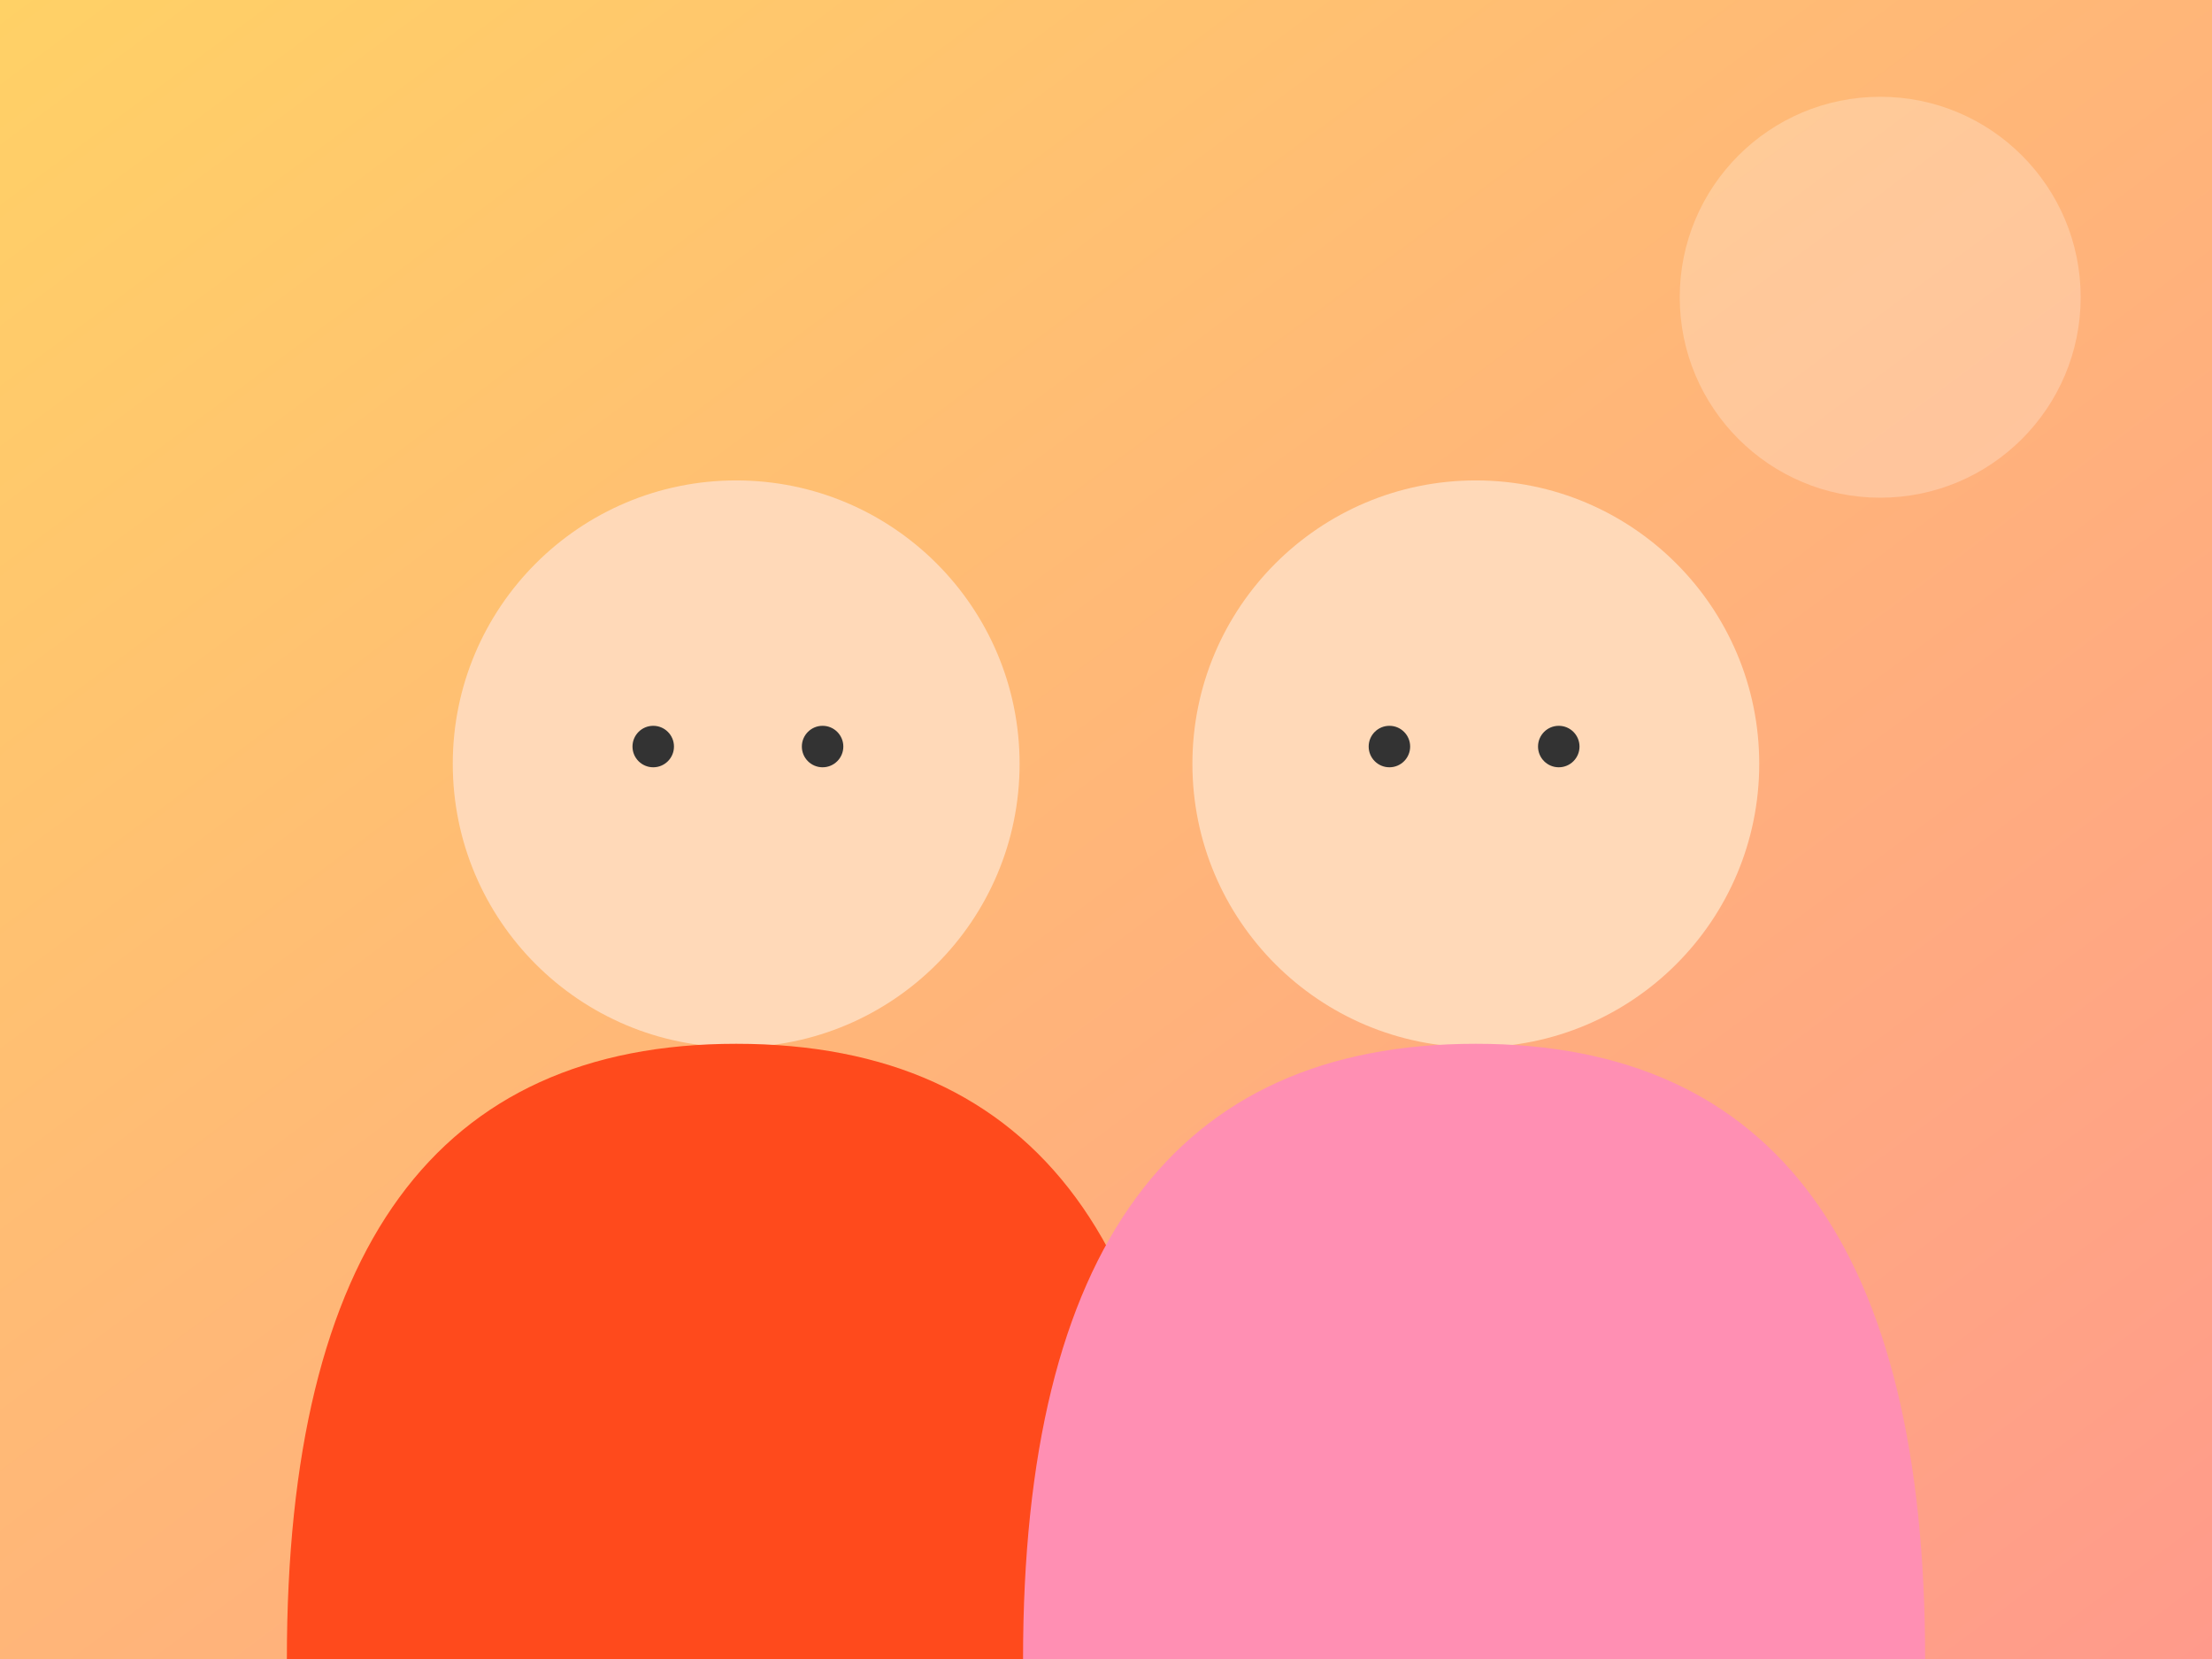
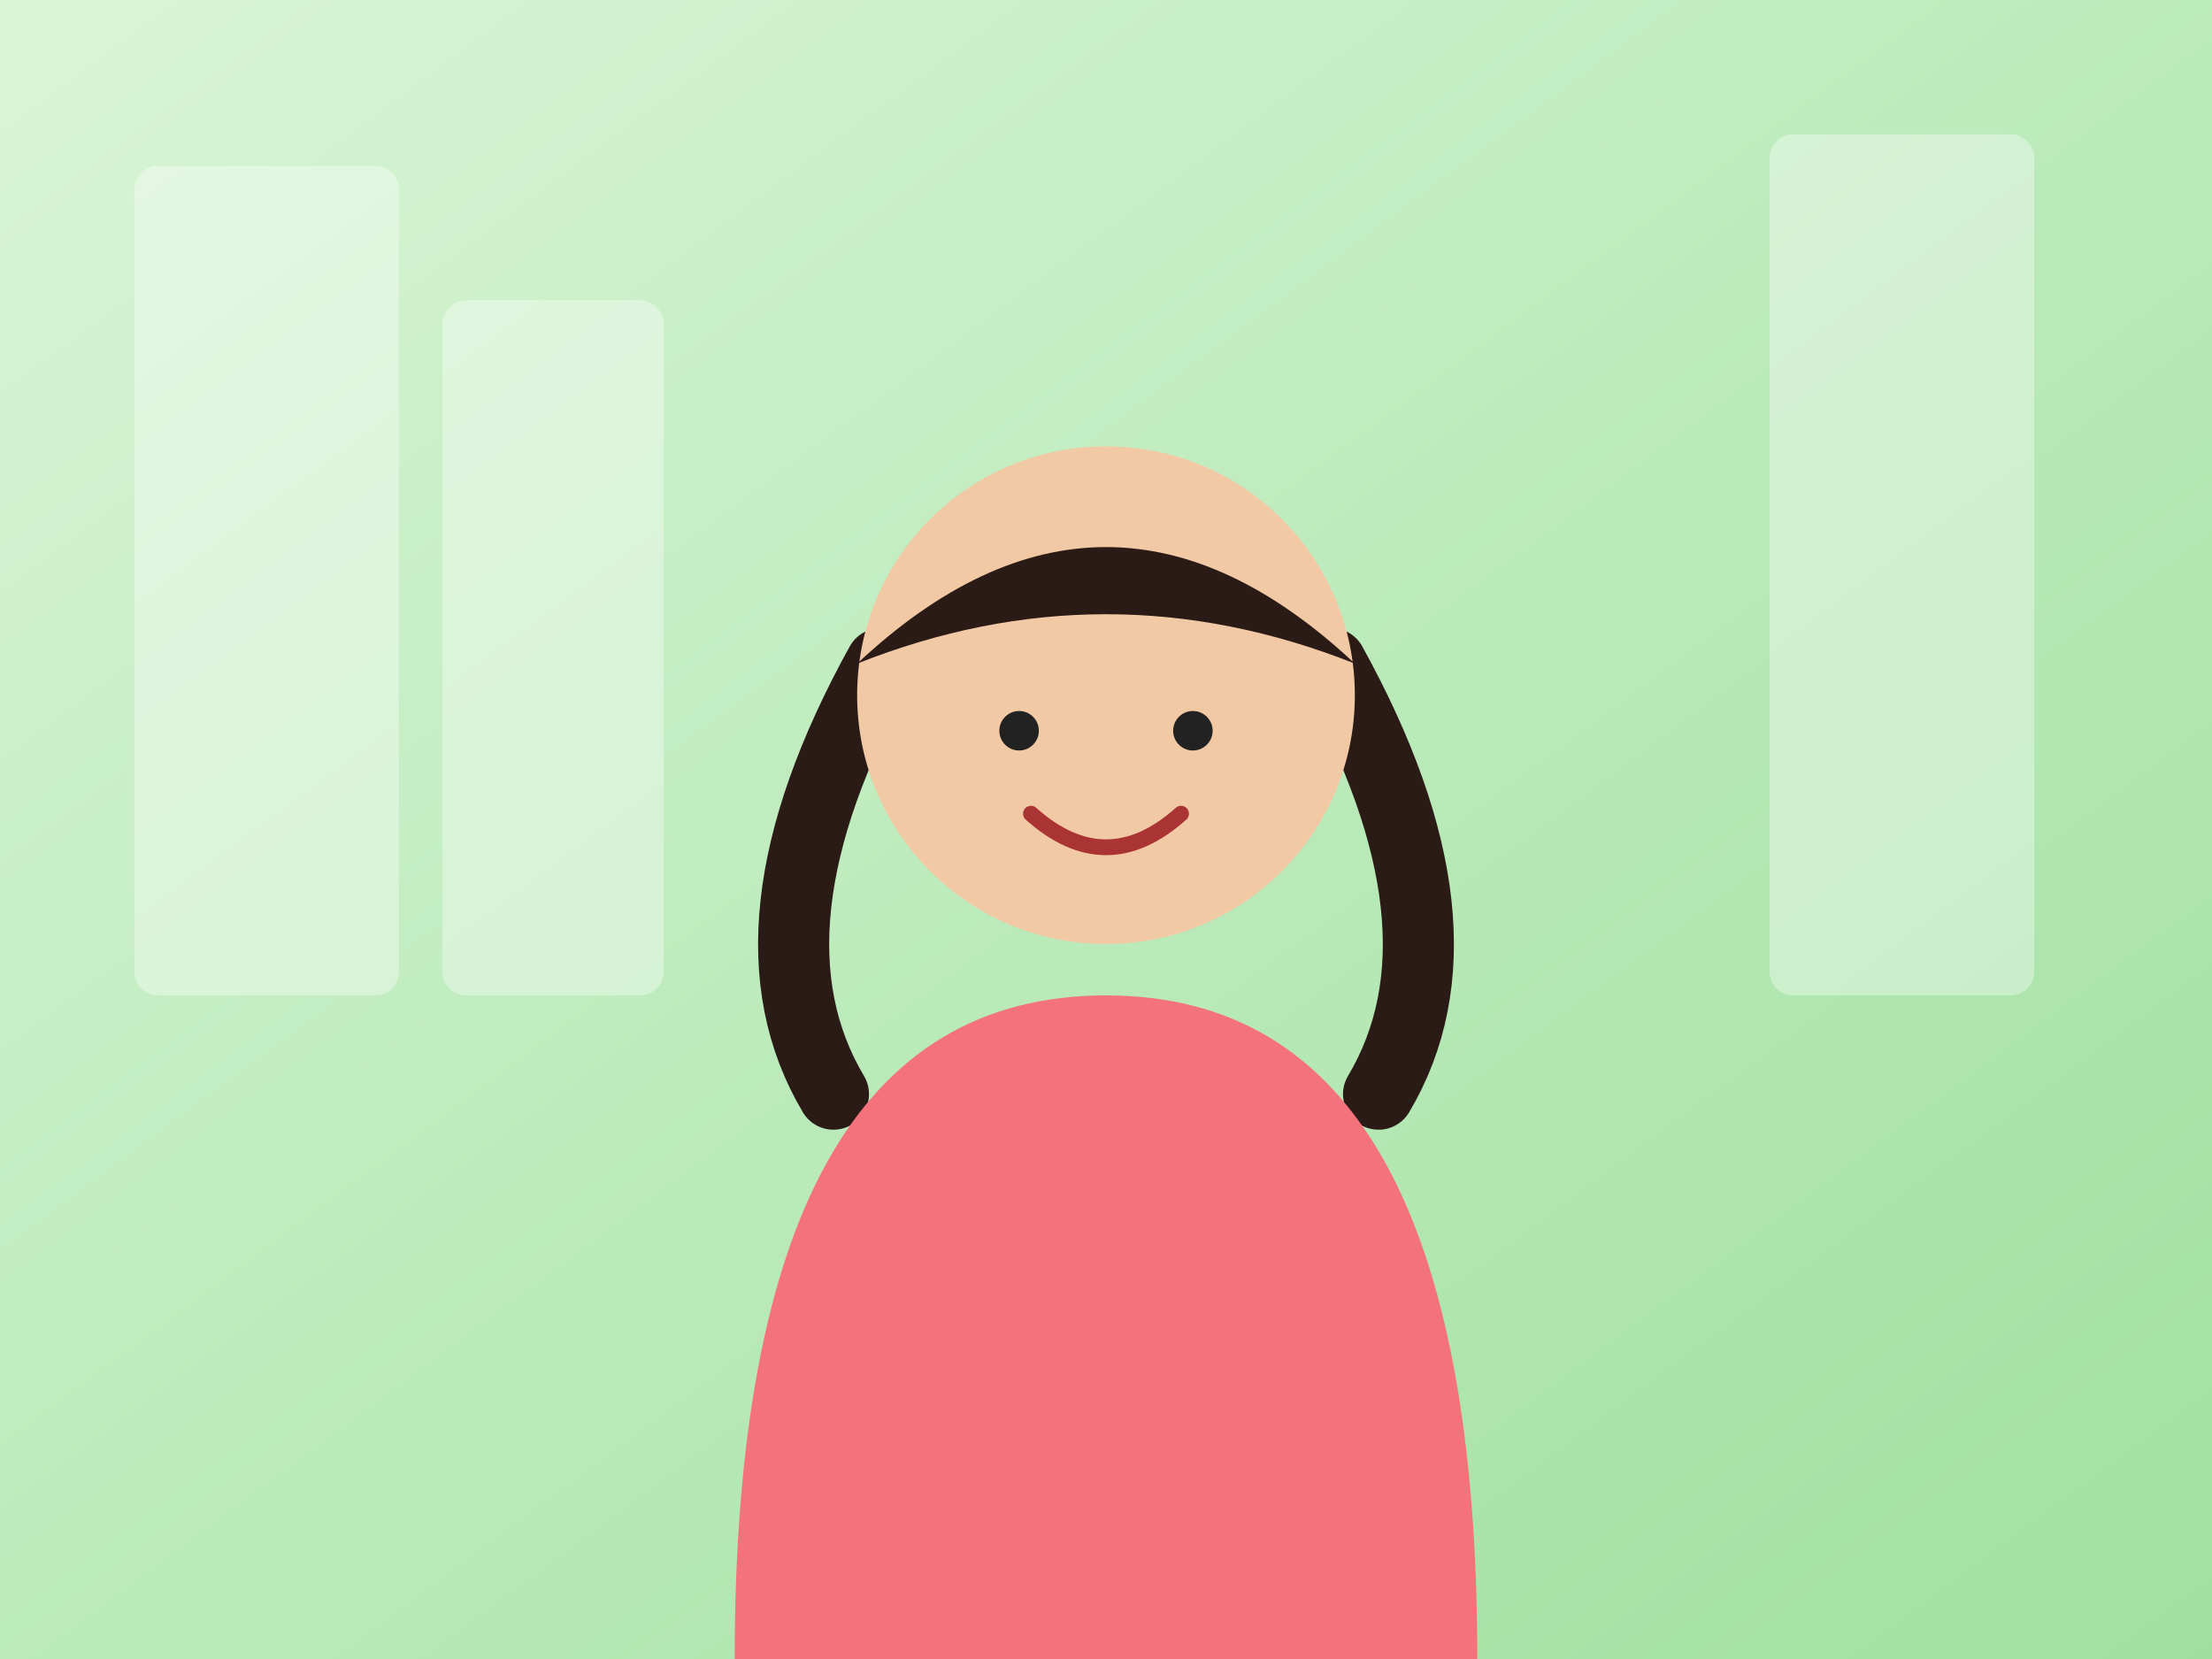
- <svg xmlns="http://www.w3.org/2000/svg" viewBox="0 0 640 480">
+ <svg xmlns="http://www.w3.org/2000/svg" viewBox="0 0 560 420" preserveAspectRatio="xMidYMid slice">
  <defs>
    <linearGradient id="g" x1="0" y1="0" x2="1" y2="1">
-       <stop offset="0" stop-color="#ffd166" />
-       <stop offset="1" stop-color="#ff9a8b" />
+       <stop offset="0" stop-color="#d9f5d6" />
+       <stop offset="1" stop-color="#9fe0a0" />
    </linearGradient>
  </defs>
-   <rect width="640" height="480" fill="url(#g)" />
-   <circle cx="544" cy="86" r="58" fill="#fff" opacity=".25" />
-   <circle cx="213" cy="221" r="82" fill="#ffd9b8" />
-   <path d="M83 480 Q83 302 213 302 Q344 302 344 480Z" fill="#ff4a1c" />
-   <circle cx="189" cy="216" r="6" fill="#333" />
-   <circle cx="238" cy="216" r="6" fill="#333" />
-   <circle cx="427" cy="221" r="82" fill="#ffd9b8" />
-   <path d="M296 480 Q296 302 427 302 Q557 302 557 480Z" fill="#ff8fb3" />
-   <circle cx="402" cy="216" r="6" fill="#333" />
-   <circle cx="451" cy="216" r="6" fill="#333" />
+   <rect width="560" height="420" fill="url(#g)" />
+   <g opacity=".35" fill="#fff">
+     <rect x="34" y="42" width="67" height="210" rx="6" />
+     <rect x="112" y="76" width="56" height="176" rx="6" />
+     <rect x="448" y="34" width="67" height="218" rx="6" />
+   </g>
+   <path d="M223 168 Q186 235 211 277" stroke="#2b1b17" stroke-width="18" fill="none" stroke-linecap="round" />
+   <path d="M337 168 Q374 235 349 277" stroke="#2b1b17" stroke-width="18" fill="none" stroke-linecap="round" />
+   <circle cx="280" cy="176" r="63" fill="#f2c9a5" />
+   <path d="M217 168 Q280 109 343 168 Q280 143 217 168Z" fill="#2b1b17" />
+   <circle cx="258" cy="185" r="5" fill="#222" />
+   <circle cx="302" cy="185" r="5" fill="#222" />
+   <path d="M261 206 Q280 223 299 206" stroke="#a33" stroke-width="4" fill="none" stroke-linecap="round" />
+   <path d="M186 420 Q186 252 280 252 Q374 252 374 420Z" fill="#f4727c" />
</svg>
